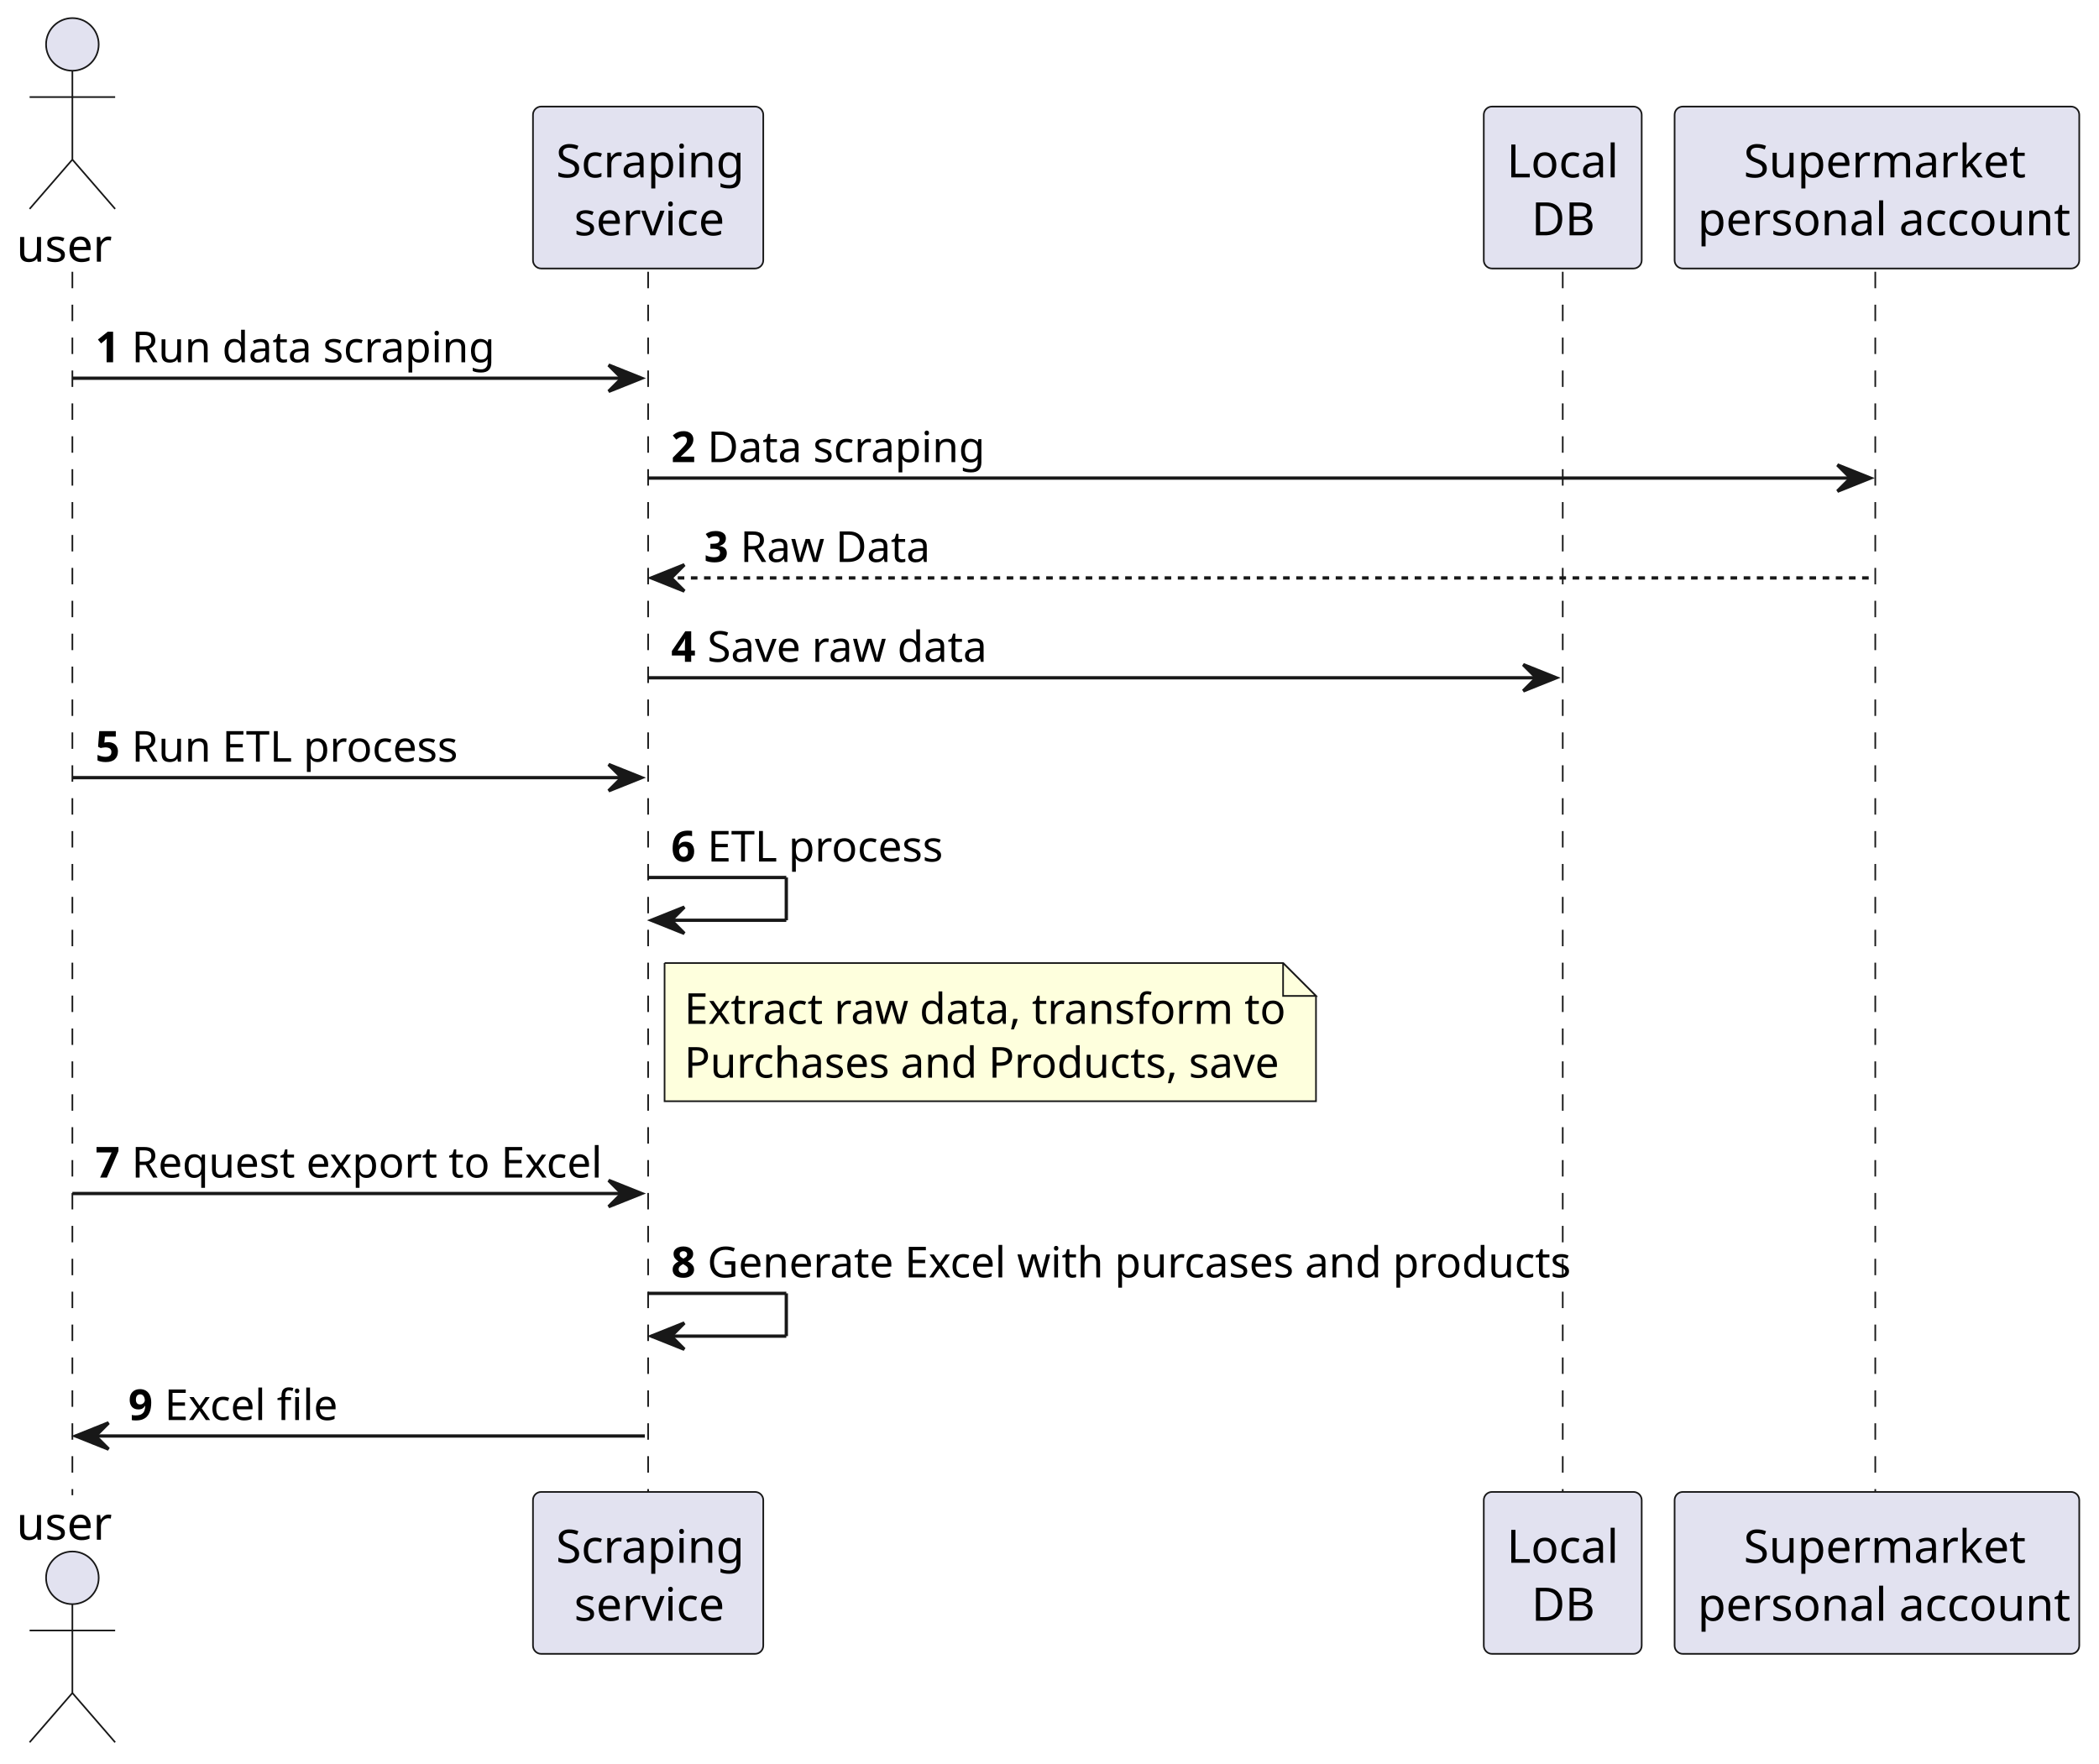
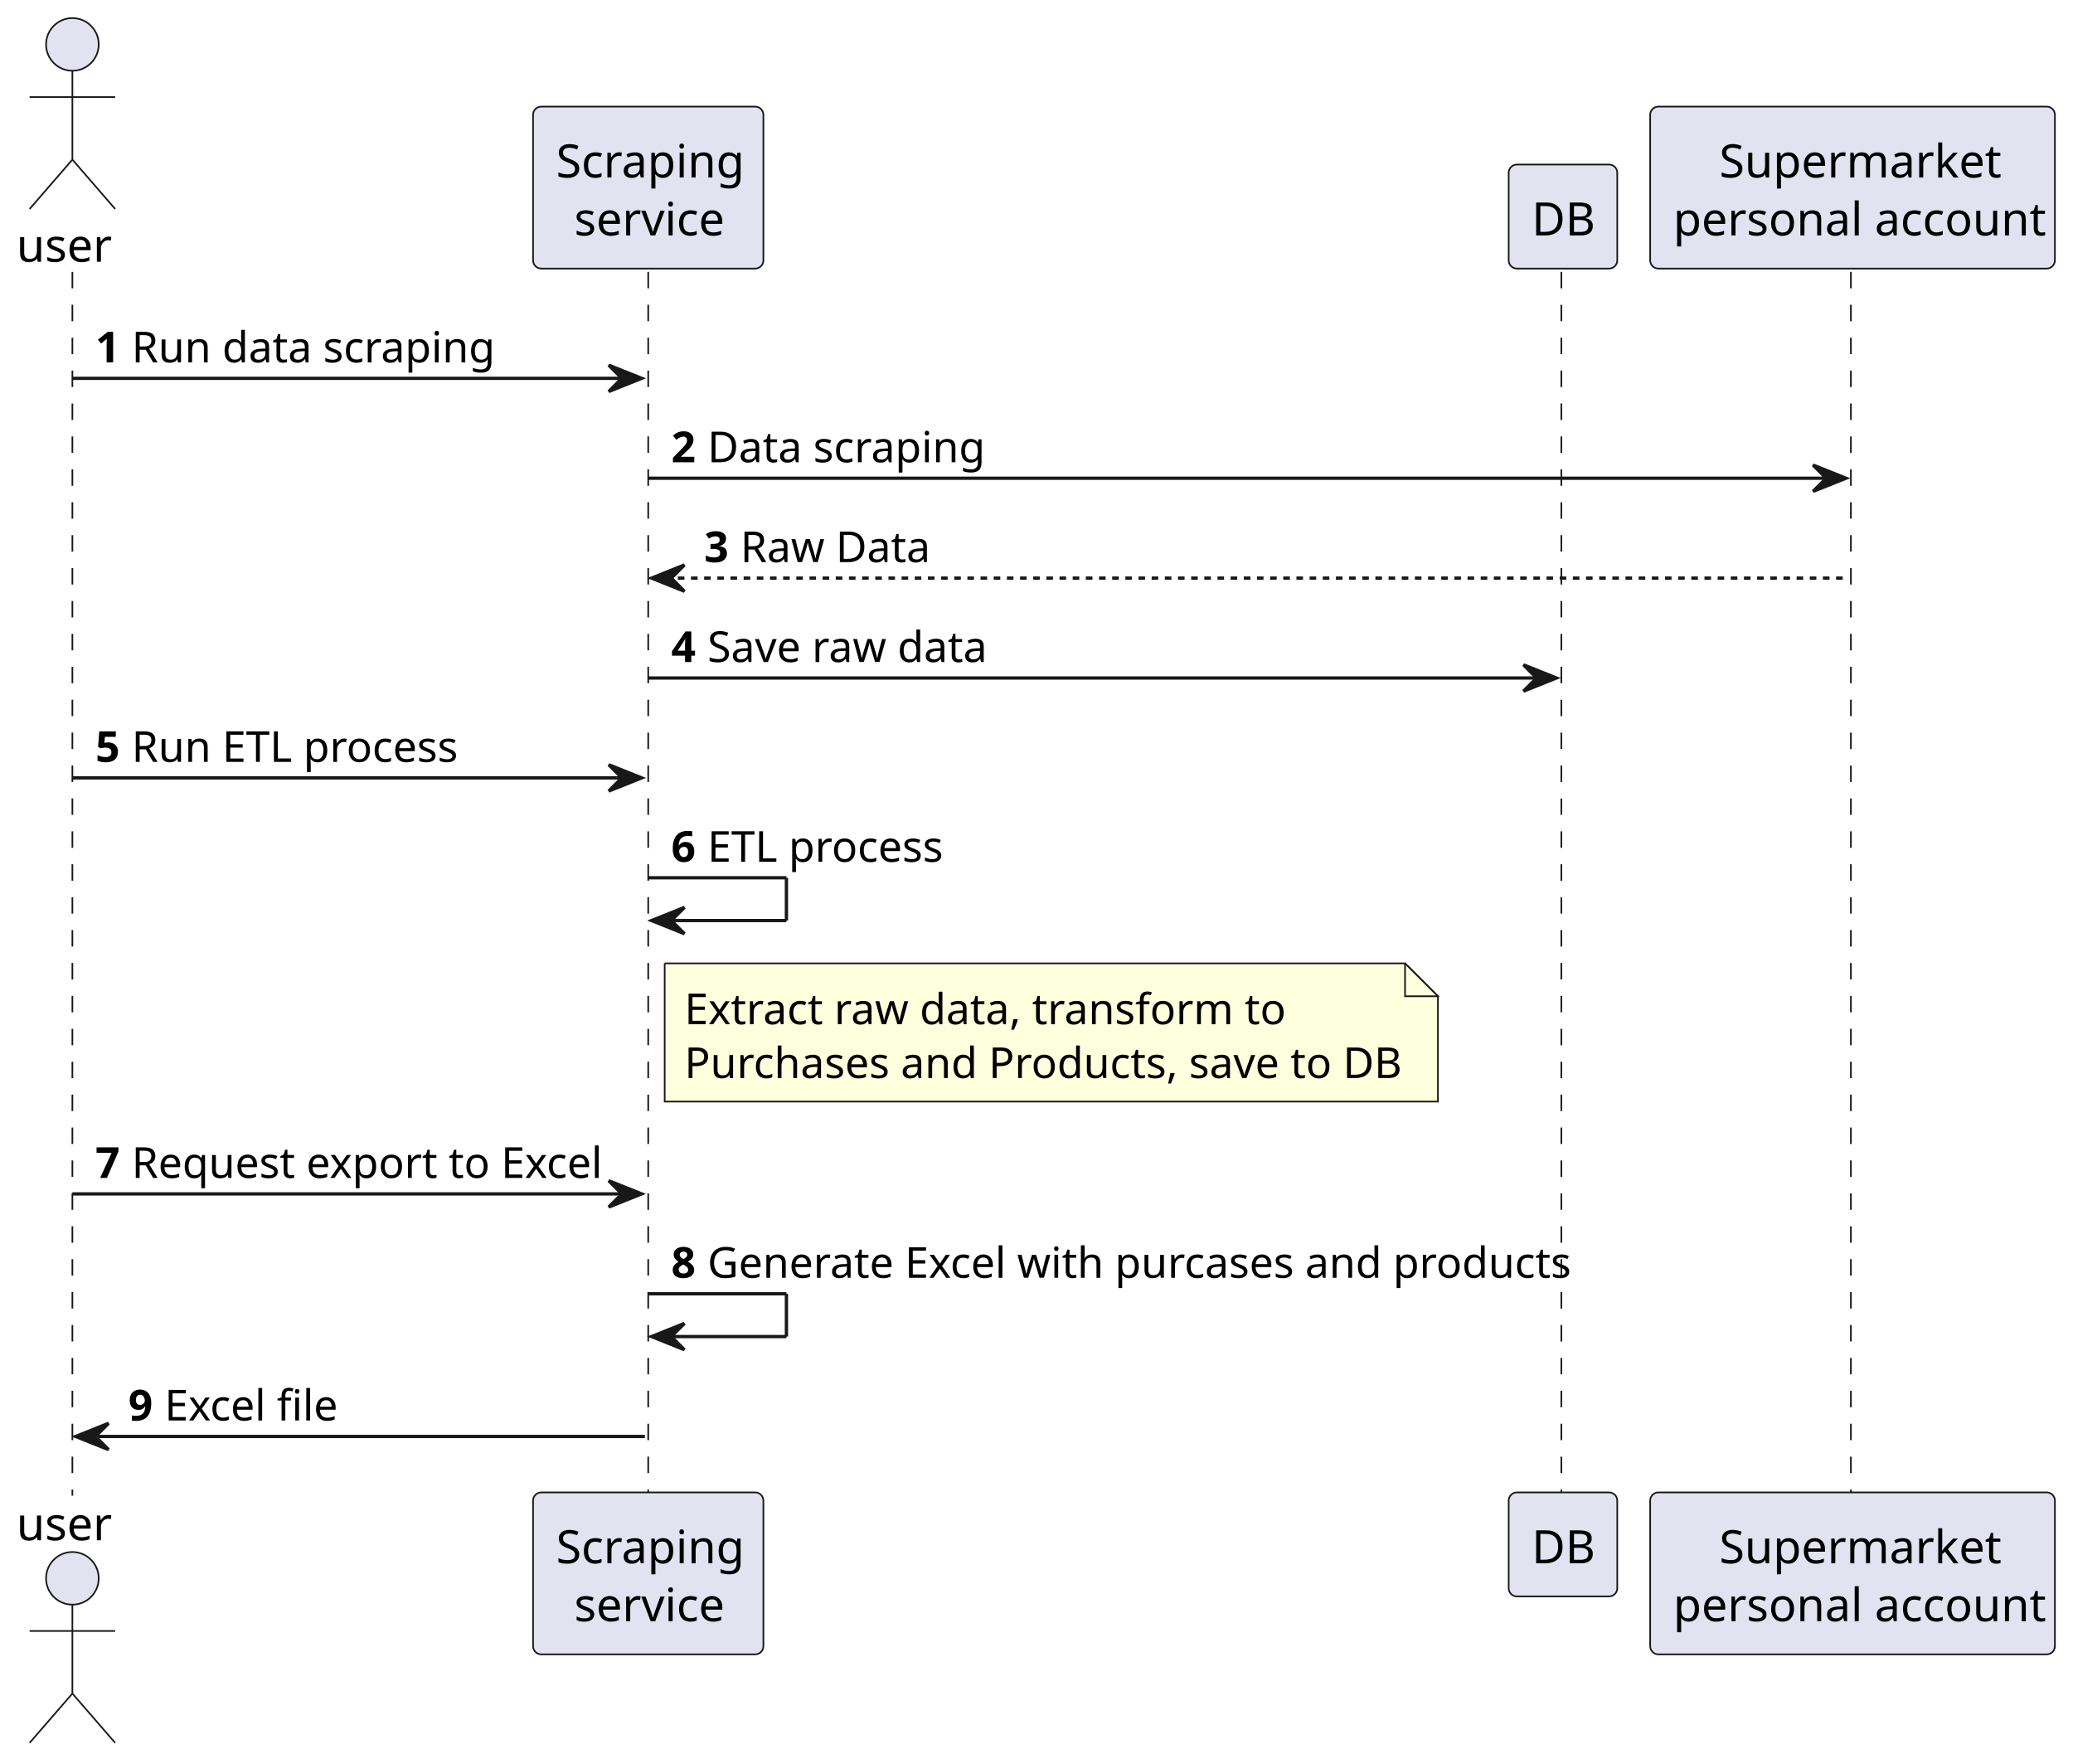
- <svg xmlns="http://www.w3.org/2000/svg" contentStyleType="text/css" height="536px" preserveAspectRatio="none" style="width:638px;height:536px;background:#FFFFFF;" version="1.1" viewBox="0 0 638 536" width="638px" zoomAndPan="magnify">
+ <svg xmlns="http://www.w3.org/2000/svg" contentStyleType="text/css" height="536px" preserveAspectRatio="none" style="width:630px;height:536px;background:#FFFFFF;" version="1.1" viewBox="0 0 630 536" width="630px" zoomAndPan="magnify">
  <defs />
  <g>
    <line style="stroke:#181818;stroke-width:0.5;stroke-dasharray:5.0,5.0;" x1="22" x2="22" y1="82.609" y2="454.477" />
    <line style="stroke:#181818;stroke-width:0.5;stroke-dasharray:5.0,5.0;" x1="197" x2="197" y1="82.609" y2="454.477" />
-     <line style="stroke:#181818;stroke-width:0.5;stroke-dasharray:5.0,5.0;" x1="475" x2="475" y1="82.609" y2="454.477" />
-     <line style="stroke:#181818;stroke-width:0.5;stroke-dasharray:5.0,5.0;" x1="570" x2="570" y1="82.609" y2="454.477" />
+     <line style="stroke:#181818;stroke-width:0.5;stroke-dasharray:5.0,5.0;" x1="474.5" x2="474.5" y1="82.609" y2="454.477" />
+     <line style="stroke:#181818;stroke-width:0.5;stroke-dasharray:5.0,5.0;" x1="562.5" x2="562.5" y1="82.609" y2="454.477" />
    <text fill="#000000" font-family="sans-serif" font-size="14" lengthAdjust="spacing" textLength="28" x="5" y="79.533">user</text>
    <ellipse cx="22" cy="13.5" fill="#E2E2F0" rx="8" ry="8" style="stroke:#181818;stroke-width:0.5;" />
    <path d="M22,21.5 L22,48.5 M9,29.5 L35,29.5 M22,48.5 L9,63.5 M22,48.5 L35,63.5 " fill="none" style="stroke:#181818;stroke-width:0.5;" />
    <text fill="#000000" font-family="sans-serif" font-size="14" lengthAdjust="spacing" textLength="28" x="5" y="468.01">user</text>
    <ellipse cx="22" cy="479.586" fill="#E2E2F0" rx="8" ry="8" style="stroke:#181818;stroke-width:0.5;" />
    <path d="M22,487.586 L22,514.586 M9,495.586 L35,495.586 M22,514.586 L9,529.586 M22,514.586 L35,529.586 " fill="none" style="stroke:#181818;stroke-width:0.5;" />
    <rect fill="#E2E2F0" height="49.219" rx="2.5" ry="2.5" style="stroke:#181818;stroke-width:0.5;" width="70" x="162" y="32.391" />
    <text fill="#000000" font-family="sans-serif" font-size="14" lengthAdjust="spacing" textLength="56" x="169" y="53.924">Scraping</text>
    <text fill="#000000" font-family="sans-serif" font-size="14" lengthAdjust="spacing" textLength="45" x="174.5" y="71.533">service</text>
    <rect fill="#E2E2F0" height="49.219" rx="2.5" ry="2.5" style="stroke:#181818;stroke-width:0.5;" width="70" x="162" y="453.477" />
    <text fill="#000000" font-family="sans-serif" font-size="14" lengthAdjust="spacing" textLength="56" x="169" y="475.01">Scraping</text>
    <text fill="#000000" font-family="sans-serif" font-size="14" lengthAdjust="spacing" textLength="45" x="174.5" y="492.619">service</text>
-     <rect fill="#E2E2F0" height="49.219" rx="2.5" ry="2.5" style="stroke:#181818;stroke-width:0.5;" width="48" x="451" y="32.391" />
-     <text fill="#000000" font-family="sans-serif" font-size="14" lengthAdjust="spacing" textLength="34" x="458" y="53.924">Local</text>
+     <rect fill="#E2E2F0" height="31.609" rx="2.5" ry="2.5" style="stroke:#181818;stroke-width:0.5;" width="33" x="458.5" y="50" />
    <text fill="#000000" font-family="sans-serif" font-size="14" lengthAdjust="spacing" textLength="19" x="465.5" y="71.533">DB</text>
-     <rect fill="#E2E2F0" height="49.219" rx="2.5" ry="2.5" style="stroke:#181818;stroke-width:0.5;" width="48" x="451" y="453.477" />
-     <text fill="#000000" font-family="sans-serif" font-size="14" lengthAdjust="spacing" textLength="34" x="458" y="475.01">Local</text>
-     <text fill="#000000" font-family="sans-serif" font-size="14" lengthAdjust="spacing" textLength="19" x="465.5" y="492.619">DB</text>
-     <rect fill="#E2E2F0" height="49.219" rx="2.5" ry="2.5" style="stroke:#181818;stroke-width:0.5;" width="123" x="509" y="32.391" />
-     <text fill="#000000" font-family="sans-serif" font-size="14" lengthAdjust="spacing" textLength="81" x="530" y="53.924">Supermarket</text>
-     <text fill="#000000" font-family="sans-serif" font-size="14" lengthAdjust="spacing" textLength="109" x="516" y="71.533">personal account</text>
-     <rect fill="#E2E2F0" height="49.219" rx="2.5" ry="2.5" style="stroke:#181818;stroke-width:0.5;" width="123" x="509" y="453.477" />
-     <text fill="#000000" font-family="sans-serif" font-size="14" lengthAdjust="spacing" textLength="81" x="530" y="475.01">Supermarket</text>
-     <text fill="#000000" font-family="sans-serif" font-size="14" lengthAdjust="spacing" textLength="109" x="516" y="492.619">personal account</text>
+     <rect fill="#E2E2F0" height="31.609" rx="2.5" ry="2.5" style="stroke:#181818;stroke-width:0.5;" width="33" x="458.5" y="453.477" />
+     <text fill="#000000" font-family="sans-serif" font-size="14" lengthAdjust="spacing" textLength="19" x="465.5" y="475.01">DB</text>
+     <rect fill="#E2E2F0" height="49.219" rx="2.5" ry="2.5" style="stroke:#181818;stroke-width:0.5;" width="123" x="501.5" y="32.391" />
+     <text fill="#000000" font-family="sans-serif" font-size="14" lengthAdjust="spacing" textLength="81" x="522.5" y="53.924">Supermarket</text>
+     <text fill="#000000" font-family="sans-serif" font-size="14" lengthAdjust="spacing" textLength="109" x="508.5" y="71.533">personal account</text>
+     <rect fill="#E2E2F0" height="49.219" rx="2.5" ry="2.5" style="stroke:#181818;stroke-width:0.5;" width="123" x="501.5" y="453.477" />
+     <text fill="#000000" font-family="sans-serif" font-size="14" lengthAdjust="spacing" textLength="81" x="522.5" y="475.01">Supermarket</text>
+     <text fill="#000000" font-family="sans-serif" font-size="14" lengthAdjust="spacing" textLength="109" x="508.5" y="492.619">personal account</text>
    <polygon fill="#181818" points="185,110.961,195,114.961,185,118.961,189,114.961" style="stroke:#181818;stroke-width:1.0;" />
    <line style="stroke:#181818;stroke-width:1.0;" x1="22" x2="191" y1="114.961" y2="114.961" />
    <text fill="#000000" font-family="sans-serif" font-size="13" font-weight="bold" lengthAdjust="spacing" textLength="7" x="29" y="110.105">1</text>
    <text fill="#000000" font-family="sans-serif" font-size="13" lengthAdjust="spacing" textLength="105" x="40" y="110.105">Run data scraping</text>
-     <polygon fill="#181818" points="558.5,141.312,568.5,145.312,558.5,149.312,562.5,145.312" style="stroke:#181818;stroke-width:1.0;" />
-     <line style="stroke:#181818;stroke-width:1.0;" x1="197" x2="564.5" y1="145.312" y2="145.312" />
+     <polygon fill="#181818" points="551,141.312,561,145.312,551,149.312,555,145.312" style="stroke:#181818;stroke-width:1.0;" />
+     <line style="stroke:#181818;stroke-width:1.0;" x1="197" x2="557" y1="145.312" y2="145.312" />
    <text fill="#000000" font-family="sans-serif" font-size="13" font-weight="bold" lengthAdjust="spacing" textLength="7" x="204" y="140.456">2</text>
    <text fill="#000000" font-family="sans-serif" font-size="13" lengthAdjust="spacing" textLength="80" x="215" y="140.456">Data scraping</text>
    <polygon fill="#181818" points="208,171.664,198,175.664,208,179.664,204,175.664" style="stroke:#181818;stroke-width:1.0;" />
-     <line style="stroke:#181818;stroke-width:1.0;stroke-dasharray:2.0,2.0;" x1="202" x2="569.5" y1="175.664" y2="175.664" />
+     <line style="stroke:#181818;stroke-width:1.0;stroke-dasharray:2.0,2.0;" x1="202" x2="562" y1="175.664" y2="175.664" />
    <text fill="#000000" font-family="sans-serif" font-size="13" font-weight="bold" lengthAdjust="spacing" textLength="7" x="214" y="170.808">3</text>
    <text fill="#000000" font-family="sans-serif" font-size="13" lengthAdjust="spacing" textLength="56" x="225" y="170.808">Raw Data</text>
    <polygon fill="#181818" points="463,202.016,473,206.016,463,210.016,467,206.016" style="stroke:#181818;stroke-width:1.0;" />
    <line style="stroke:#181818;stroke-width:1.0;" x1="197" x2="469" y1="206.016" y2="206.016" />
    <text fill="#000000" font-family="sans-serif" font-size="13" font-weight="bold" lengthAdjust="spacing" textLength="7" x="204" y="201.159">4</text>
    <text fill="#000000" font-family="sans-serif" font-size="13" lengthAdjust="spacing" textLength="81" x="215" y="201.159">Save raw data</text>
    <polygon fill="#181818" points="185,232.367,195,236.367,185,240.367,189,236.367" style="stroke:#181818;stroke-width:1.0;" />
    <line style="stroke:#181818;stroke-width:1.0;" x1="22" x2="191" y1="236.367" y2="236.367" />
    <text fill="#000000" font-family="sans-serif" font-size="13" font-weight="bold" lengthAdjust="spacing" textLength="7" x="29" y="231.511">5</text>
    <text fill="#000000" font-family="sans-serif" font-size="13" lengthAdjust="spacing" textLength="100" x="40" y="231.511">Run ETL process</text>
    <line style="stroke:#181818;stroke-width:1.0;" x1="197" x2="239" y1="266.719" y2="266.719" />
    <line style="stroke:#181818;stroke-width:1.0;" x1="239" x2="239" y1="266.719" y2="279.719" />
    <line style="stroke:#181818;stroke-width:1.0;" x1="198" x2="239" y1="279.719" y2="279.719" />
    <polygon fill="#181818" points="208,275.719,198,279.719,208,283.719,204,279.719" style="stroke:#181818;stroke-width:1.0;" />
    <text fill="#000000" font-family="sans-serif" font-size="13" font-weight="bold" lengthAdjust="spacing" textLength="7" x="204" y="261.862">6</text>
    <text fill="#000000" font-family="sans-serif" font-size="13" lengthAdjust="spacing" textLength="73" x="215" y="261.862">ETL process</text>
-     <path d="M202,292.719 L202,334.719 L400,334.719 L400,302.719 L390,292.719 L202,292.719 " fill="#FEFFDD" style="stroke:#181818;stroke-width:0.5;" />
-     <path d="M390,292.719 L390,302.719 L400,302.719 L390,292.719 " fill="#FEFFDD" style="stroke:#181818;stroke-width:0.5;" />
+     <path d="M202,292.719 L202,334.719 L437,334.719 L437,302.719 L427,292.719 L202,292.719 " fill="#FEFFDD" style="stroke:#181818;stroke-width:0.5;" />
+     <path d="M427,292.719 L427,302.719 L437,302.719 L427,292.719 " fill="#FEFFDD" style="stroke:#181818;stroke-width:0.5;" />
    <text fill="#000000" font-family="sans-serif" font-size="13" lengthAdjust="spacing" textLength="172" x="208" y="311.214">Extract raw data, transform to</text>
-     <text fill="#000000" font-family="sans-serif" font-size="13" lengthAdjust="spacing" textLength="177" x="208" y="327.565">Purchases and Products, save</text>
+     <text fill="#000000" font-family="sans-serif" font-size="13" lengthAdjust="spacing" textLength="214" x="208" y="327.565">Purchases and Products, save to DB</text>
    <polygon fill="#181818" points="185,358.773,195,362.773,185,366.773,189,362.773" style="stroke:#181818;stroke-width:1.0;" />
    <line style="stroke:#181818;stroke-width:1.0;" x1="22" x2="191" y1="362.773" y2="362.773" />
    <text fill="#000000" font-family="sans-serif" font-size="13" font-weight="bold" lengthAdjust="spacing" textLength="7" x="29" y="357.917">7</text>
    <text fill="#000000" font-family="sans-serif" font-size="13" lengthAdjust="spacing" textLength="140" x="40" y="357.917">Request export to Excel</text>
    <line style="stroke:#181818;stroke-width:1.0;" x1="197" x2="239" y1="393.125" y2="393.125" />
    <line style="stroke:#181818;stroke-width:1.0;" x1="239" x2="239" y1="393.125" y2="406.125" />
    <line style="stroke:#181818;stroke-width:1.0;" x1="198" x2="239" y1="406.125" y2="406.125" />
    <polygon fill="#181818" points="208,402.125,198,406.125,208,410.125,204,406.125" style="stroke:#181818;stroke-width:1.0;" />
    <text fill="#000000" font-family="sans-serif" font-size="13" font-weight="bold" lengthAdjust="spacing" textLength="7" x="204" y="388.269">8</text>
    <text fill="#000000" font-family="sans-serif" font-size="13" lengthAdjust="spacing" textLength="253" x="215" y="388.269">Generate Excel with purcases and products</text>
    <polygon fill="#181818" points="33,432.477,23,436.477,33,440.477,29,436.477" style="stroke:#181818;stroke-width:1.0;" />
    <line style="stroke:#181818;stroke-width:1.0;" x1="27" x2="196" y1="436.477" y2="436.477" />
    <text fill="#000000" font-family="sans-serif" font-size="13" font-weight="bold" lengthAdjust="spacing" textLength="7" x="39" y="431.62">9</text>
    <text fill="#000000" font-family="sans-serif" font-size="13" lengthAdjust="spacing" textLength="53" x="50" y="431.62">Excel file</text>
  </g>
</svg>
